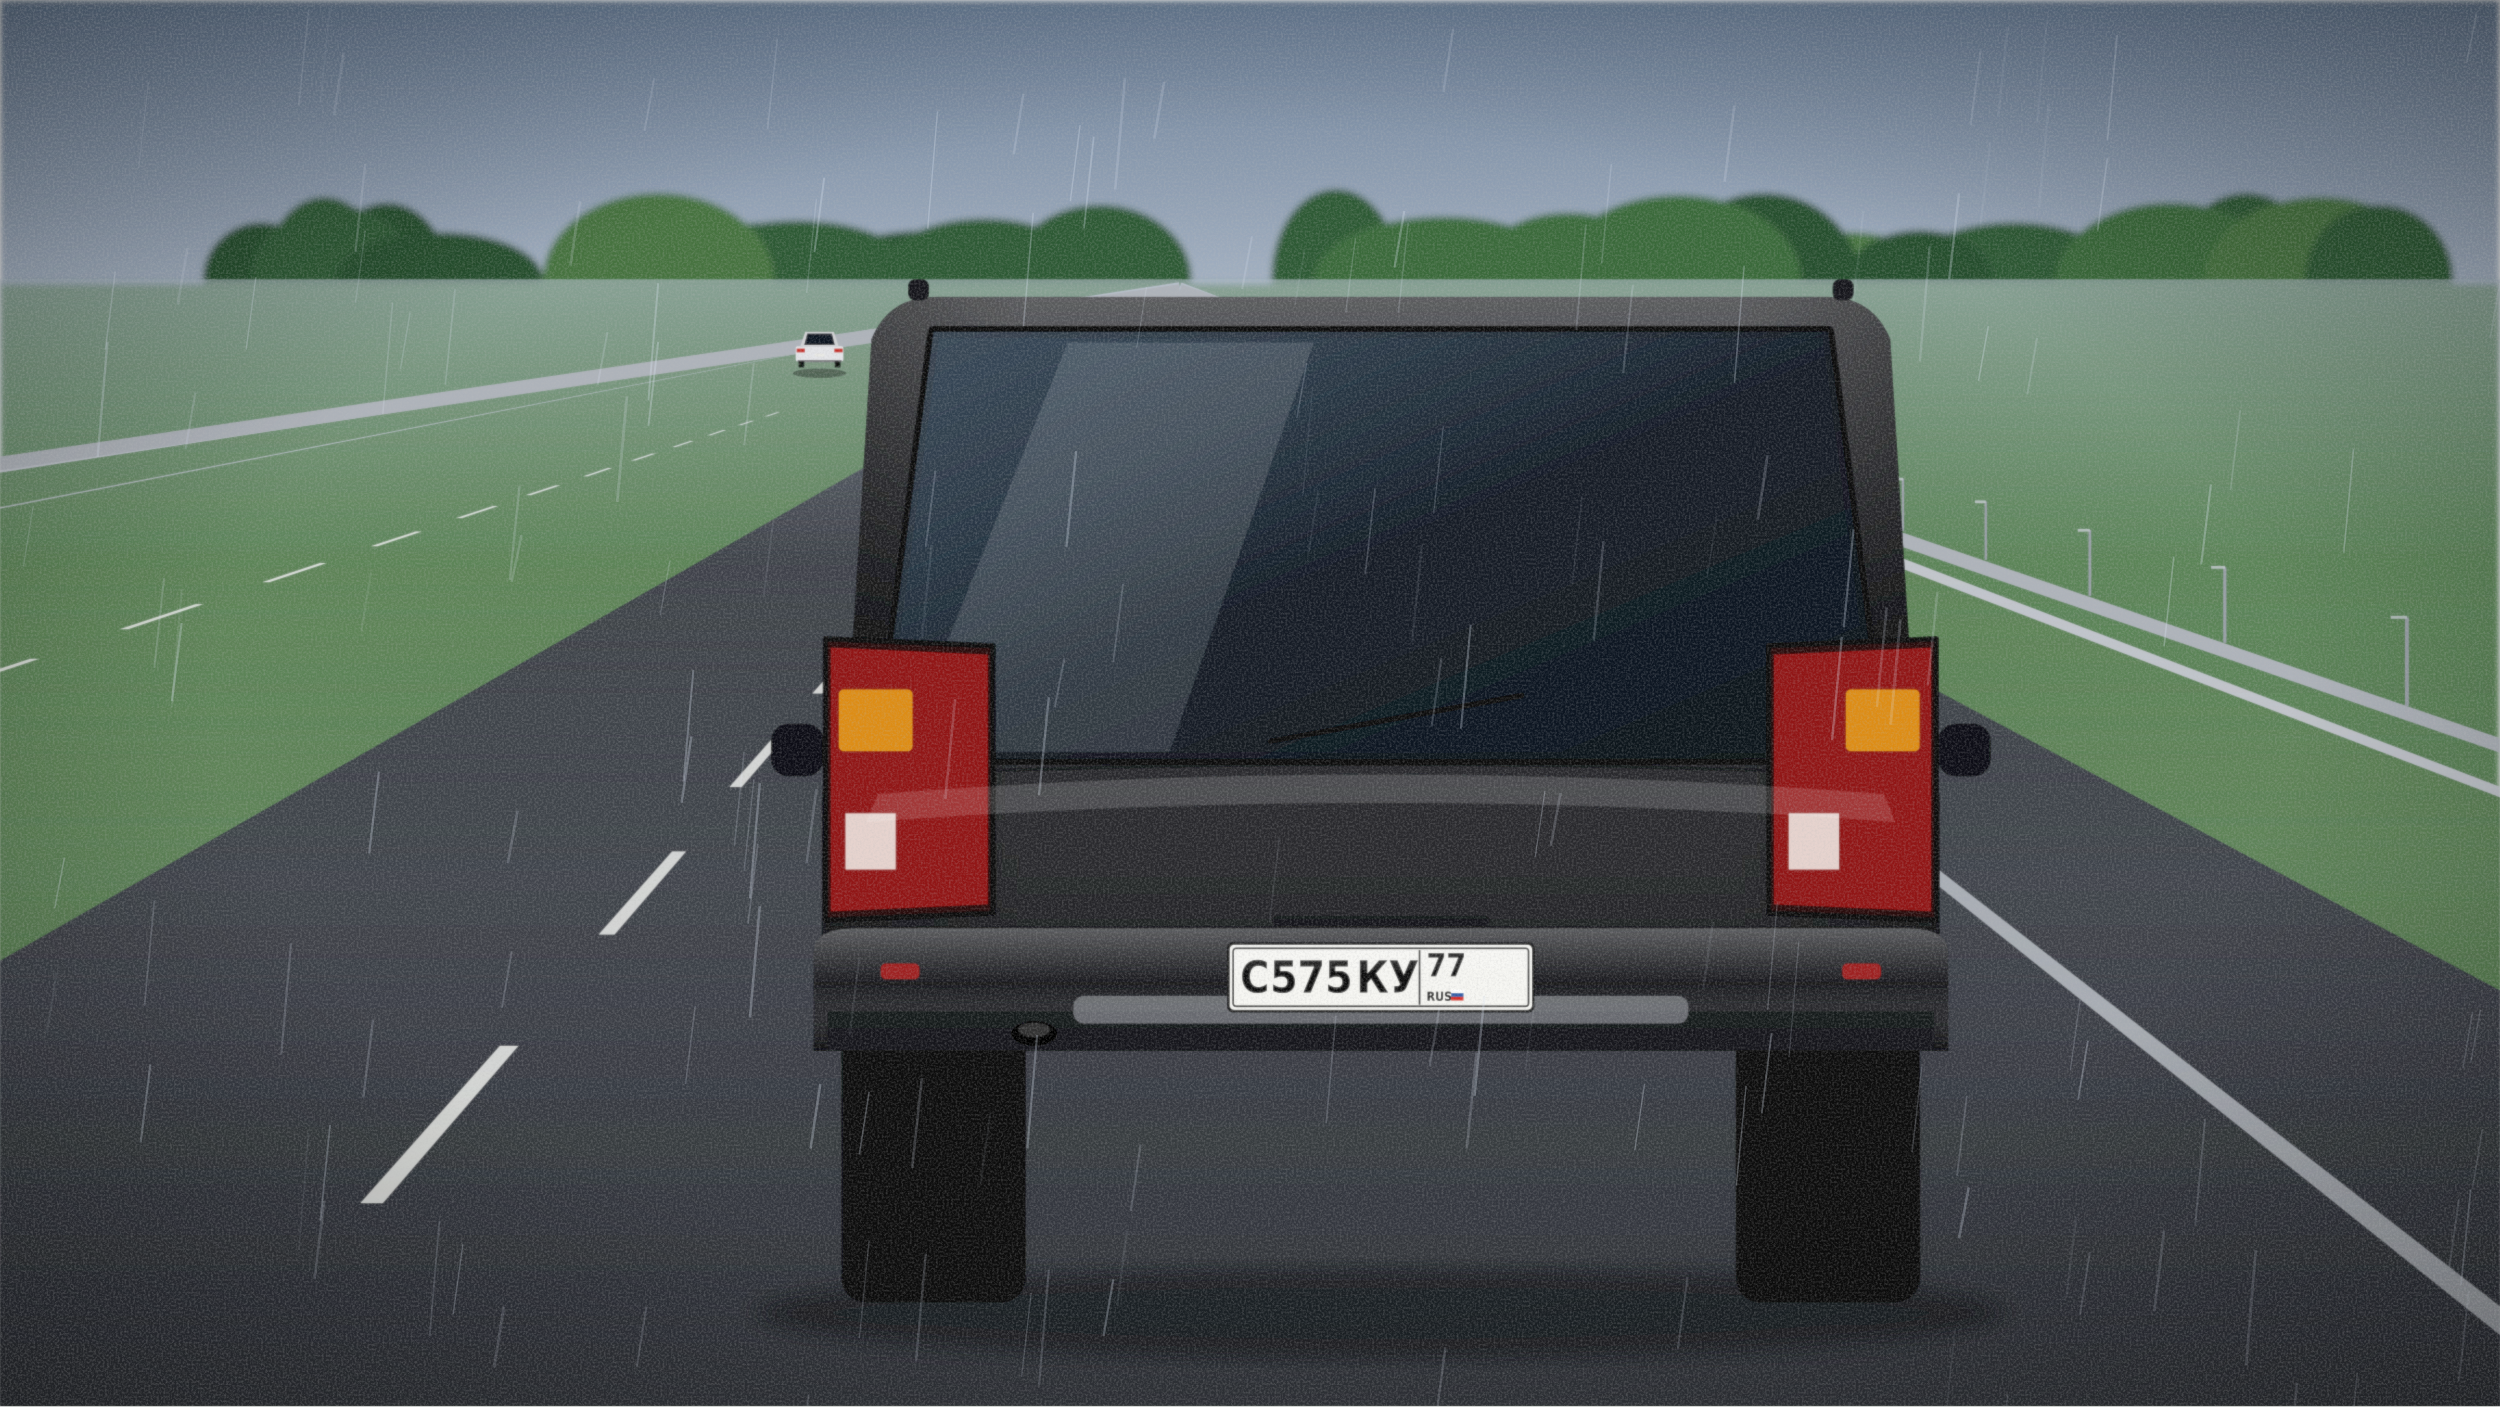
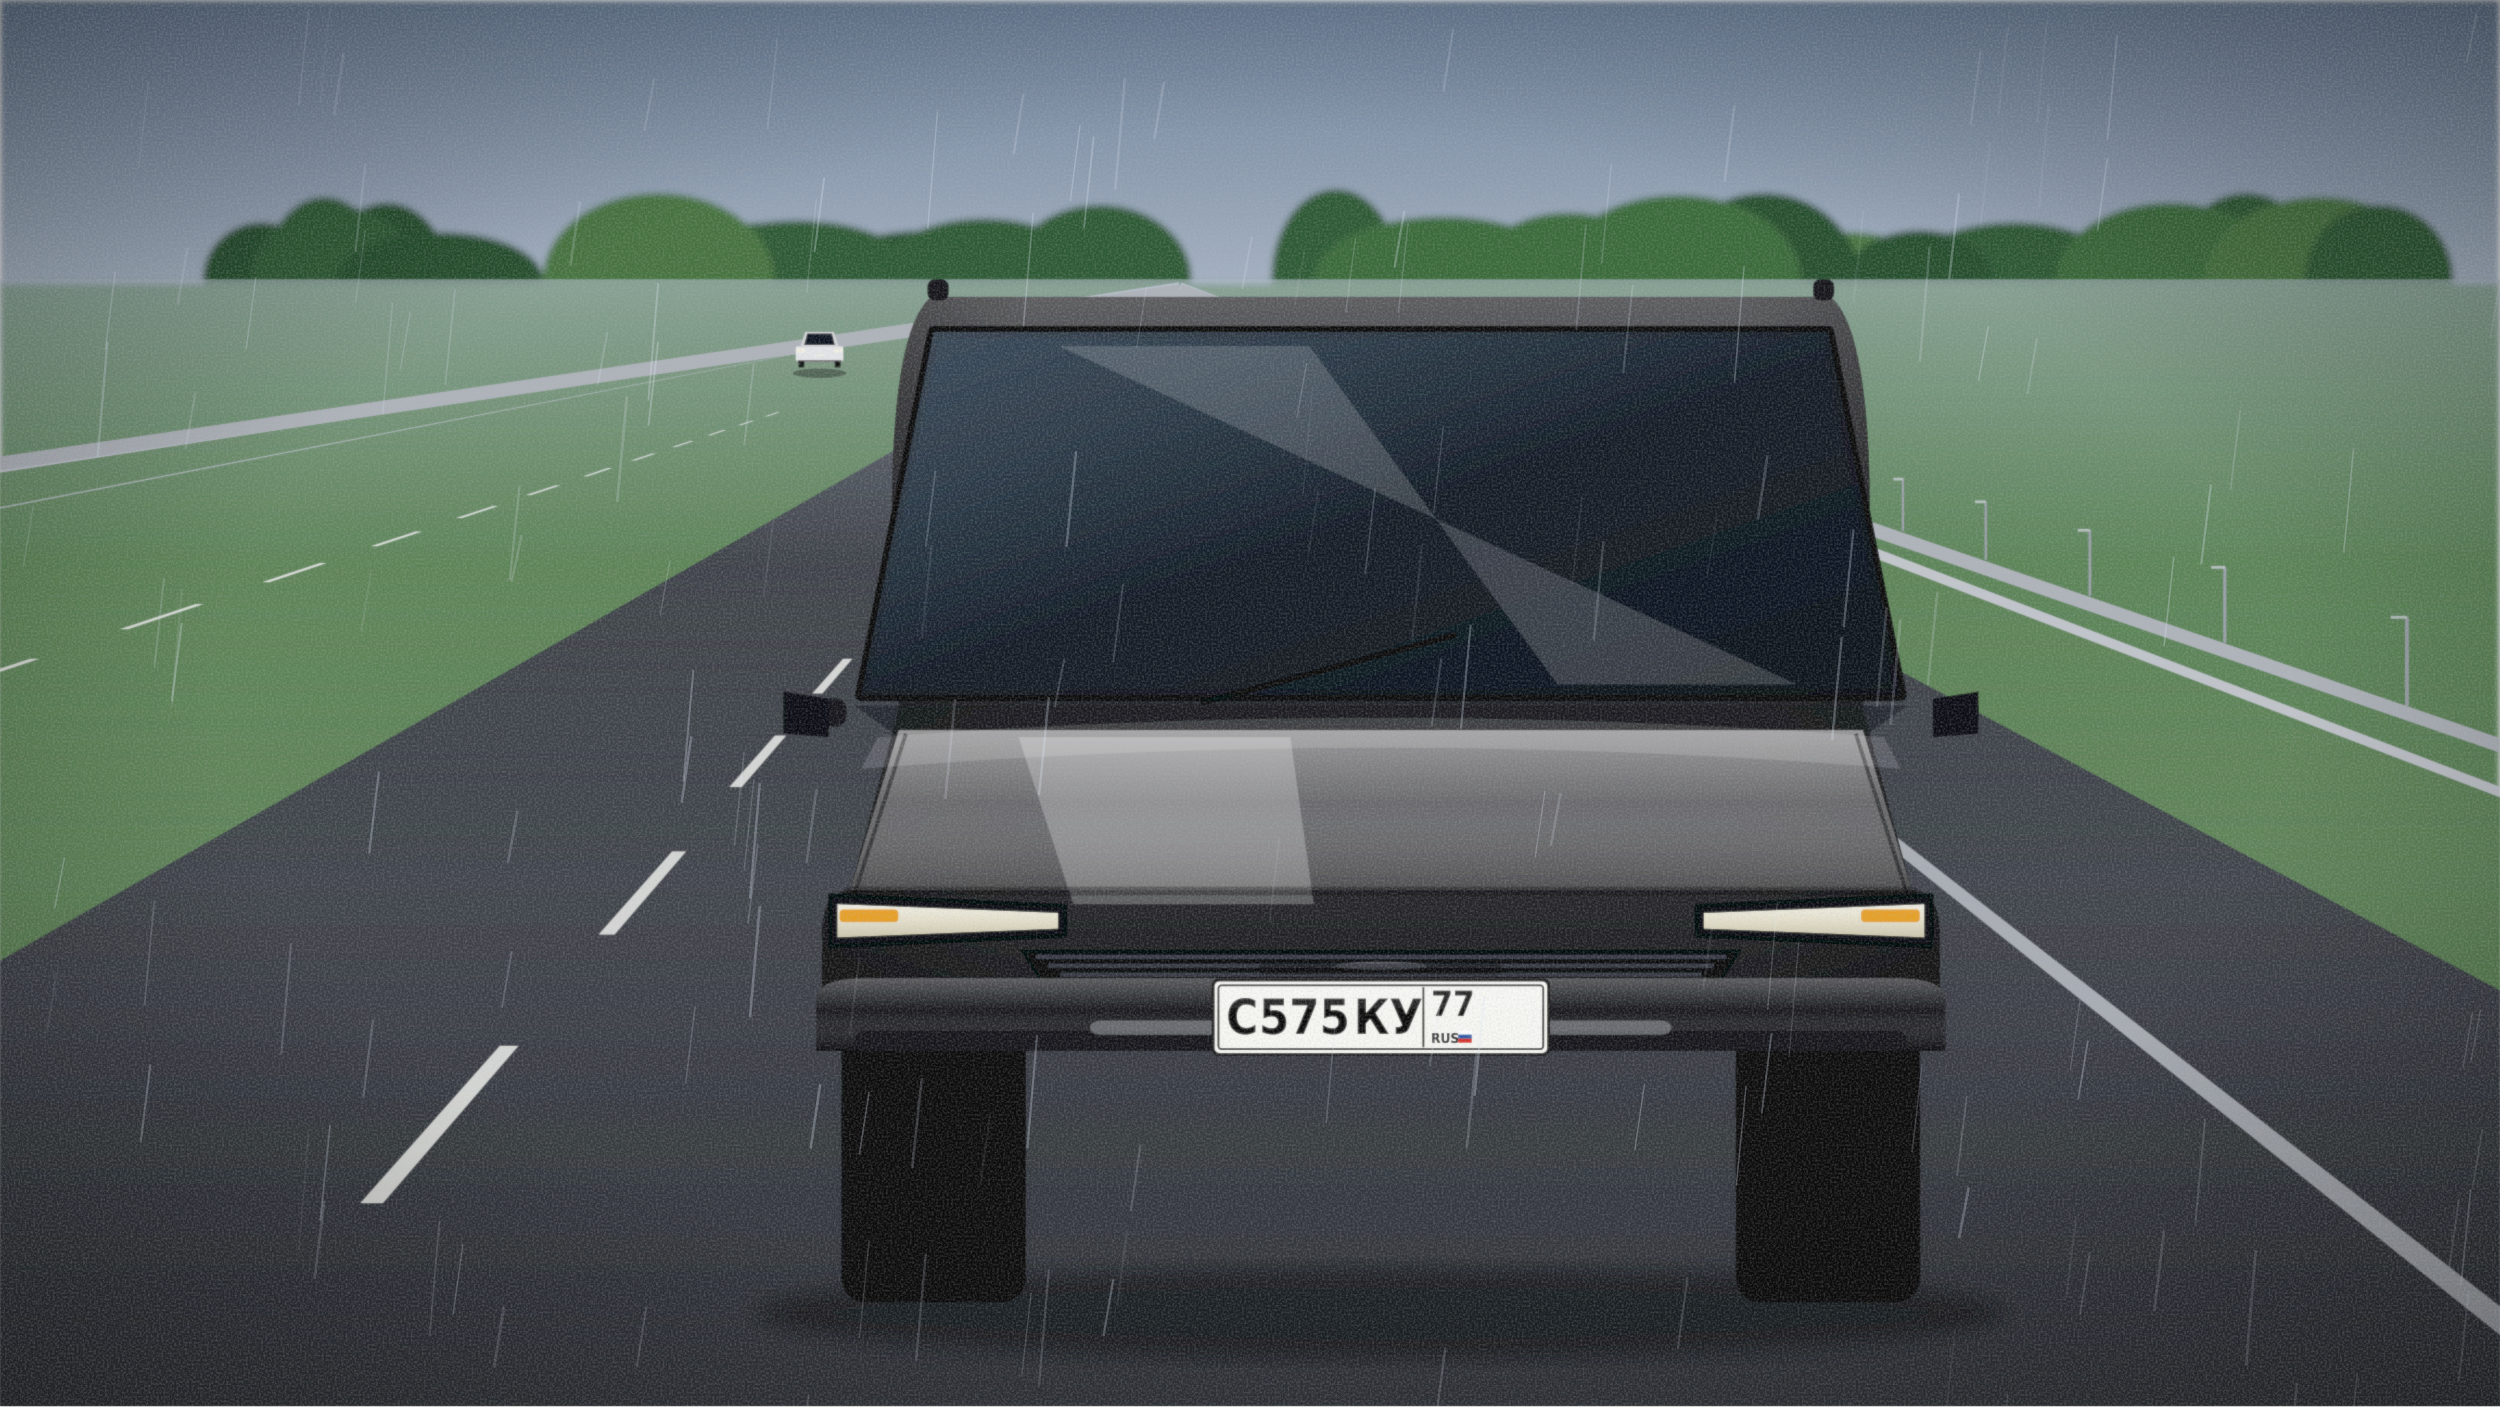
<svg xmlns="http://www.w3.org/2000/svg" viewBox="0 0 1280 720" width="1280" height="720" preserveAspectRatio="xMidYMid slice">
  <defs>
    <linearGradient id="gSky" x1="0" y1="0" x2="0" y2="1">
      <stop offset="0" stop-color="#697d96" />
      <stop offset="1" stop-color="#afbbca" />
    </linearGradient>
    <linearGradient id="gBodyV" x1="0" y1="0" x2="0" y2="1">
      <stop offset="0" stop-color="#fff" stop-opacity=".30" />
      <stop offset=".45" stop-color="#fff" stop-opacity=".02" />
      <stop offset="1" stop-color="#000" stop-opacity=".38" />
    </linearGradient>
    <linearGradient id="gBodyH" x1="0" y1="0" x2="1" y2="0">
      <stop offset="0" stop-color="#000" stop-opacity=".32" />
      <stop offset=".18" stop-color="#000" stop-opacity="0" />
      <stop offset=".82" stop-color="#000" stop-opacity="0" />
      <stop offset="1" stop-color="#000" stop-opacity=".32" />
    </linearGradient>
    <linearGradient id="gGlass" x1="0" y1="0" x2="1" y2="1">
      <stop offset="0" stop-color="#8fb3d4" stop-opacity="0.34" />
      <stop offset=".5" stop-color="#1a2735" stop-opacity=".55" />
      <stop offset="1" stop-color="#0b1119" stop-opacity=".75" />
    </linearGradient>
    <radialGradient id="gGlow">
      <stop offset="0" stop-color="#ff4a3a" stop-opacity=".95" />
      <stop offset=".45" stop-color="#ff3a2a" stop-opacity=".35" />
      <stop offset="1" stop-color="#ff2a1a" stop-opacity="0" />
    </radialGradient>
+     <radialGradient id="gGlowW">
+       <stop offset="0" stop-color="#fff6d8" stop-opacity=".95" />
+       <stop offset=".5" stop-color="#ffe9b0" stop-opacity=".35" />
+       <stop offset="1" stop-color="#ffe4a0" stop-opacity="0" />
+     </radialGradient>
+     <linearGradient id="gLamp" x1="0" y1="0" x2="0" y2="1">
+       <stop offset="0" stop-color="#fffdf2" />
+       <stop offset=".45" stop-color="#f4f0dc" />
+       <stop offset="1" stop-color="#d9d3b8" />
+     </linearGradient>
+     <linearGradient id="gHood" x1="0" y1="0" x2="0" y2="1">
+       <stop offset="0" stop-color="#fff" stop-opacity=".34" />
+       <stop offset=".45" stop-color="#fff" stop-opacity=".04" />
+       <stop offset="1" stop-color="#000" stop-opacity=".22" />
+     </linearGradient>
    <linearGradient id="gRoadFade" x1="0" y1="0" x2="0" y2="1">
      <stop offset="0" stop-color="#afbbca" stop-opacity="0.6" />
      <stop offset=".25" stop-color="#afbbca" stop-opacity="0.1" />
      <stop offset="1" stop-color="#000" stop-opacity="0" />
    </linearGradient>
    <linearGradient id="gWet" x1="0" y1="0" x2="0" y2="1">
      <stop offset="0" stop-color="#cfd8e6" stop-opacity=".0" />
      <stop offset=".5" stop-color="#cfd8e6" stop-opacity=".22" />
      <stop offset="1" stop-color="#cfd8e6" stop-opacity=".05" />
    </linearGradient>
    <linearGradient id="gFog" x1="0" y1="0" x2="0" y2="1">
      <stop offset="0" stop-color="#d7dadd" stop-opacity=".75" />
      <stop offset=".6" stop-color="#d7dadd" stop-opacity=".42" />
      <stop offset="1" stop-color="#d7dadd" stop-opacity=".18" />
    </linearGradient>
    <radialGradient id="gVig" cx=".5" cy=".5" r=".75">
      <stop offset=".55" stop-color="#000" stop-opacity="0" />
      <stop offset="1" stop-color="#000" stop-opacity="0.42" />
    </radialGradient>
    <filter id="fBlur6">
      <feGaussianBlur stdDeviation="6" />
    </filter>
    <filter id="fBlur2" filterUnits="userSpaceOnUse" x="0" y="0" width="1280" height="720">
      <feGaussianBlur stdDeviation="1.6" />
    </filter>
    <filter id="fSoft" filterUnits="userSpaceOnUse" x="0" y="0" width="1280" height="720">
      <feGaussianBlur stdDeviation="0.55" />
    </filter>
    <filter id="fNoise" x="0" y="0" width="100%" height="100%">
      <feTurbulence type="fractalNoise" baseFrequency="0.9" numOctaves="2" seed="43" />
      <feColorMatrix type="matrix" values="0 0 0 0 0.5 0 0 0 0 0.5 0 0 0 0 0.5 1.6 0 0 0 -0.62" />
    </filter>
  </defs>
  <g filter="url(#fSoft)">
    <g filter="url(#fBlur2)">
      <rect x="0" y="0" width="1280" height="177" fill="url(#gSky)" />
      <ellipse cx="1031" cy="143" rx="57" ry="29" fill="#2f5a35" />
      <ellipse cx="684" cy="143" rx="33" ry="46" fill="#2f5a35" />
      <ellipse cx="947" cy="143" rx="44" ry="24" fill="#46733f" />
      <ellipse cx="166" cy="143" rx="31" ry="42" fill="#2f5a35" />
      <ellipse cx="219" cy="143" rx="54" ry="22" fill="#2f5a35" />
      <ellipse cx="134" cy="143" rx="30" ry="29" fill="#27502f" />
      <ellipse cx="396" cy="143" rx="66" ry="29" fill="#3a6a3a" />
      <ellipse cx="886" cy="143" rx="33" ry="24" fill="#46733f" />
      <ellipse cx="478" cy="143" rx="67" ry="25" fill="#27502f" />
      <ellipse cx="903" cy="143" rx="49" ry="44" fill="#27502f" />
      <ellipse cx="504" cy="143" rx="56" ry="31" fill="#2f5a35" />
      <ellipse cx="983" cy="143" rx="38" ry="25" fill="#27502f" />
      <ellipse cx="739" cy="143" rx="66" ry="32" fill="#3a6a3a" />
      <ellipse cx="1150" cy="143" rx="38" ry="44" fill="#2f5a35" />
      <ellipse cx="1160" cy="143" rx="52" ry="30" fill="#2f5a35" />
      <ellipse cx="803" cy="143" rx="49" ry="34" fill="#3a6a3a" />
      <ellipse cx="859" cy="143" rx="63" ry="43" fill="#3a6a3a" />
      <ellipse cx="1111" cy="143" rx="58" ry="39" fill="#3a6a3a" />
      <ellipse cx="563" cy="143" rx="47" ry="38" fill="#2f5a35" />
      <ellipse cx="408" cy="143" rx="63" ry="30" fill="#2f5a35" />
      <ellipse cx="198" cy="143" rx="32" ry="39" fill="#27502f" />
      <ellipse cx="337" cy="143" rx="59" ry="44" fill="#46733f" />
      <ellipse cx="1188" cy="143" rx="59" ry="42" fill="#46733f" />
      <ellipse cx="171" cy="143" rx="42" ry="38" fill="#2f5a35" />
      <ellipse cx="1218" cy="143" rx="38" ry="38" fill="#2f5a35" />
      <ellipse cx="225" cy="143" rx="53" ry="24" fill="#27502f" />
      <rect x="0" y="145" width="1280" height="720" fill="#4e7a45" />
    </g>
    <polygon points="604,147 1680,720 -400,720" fill="#2c2f35" />
    <polygon points="604,147 -3140.1,720 -400,720" fill="#4f7a45" />
    <polygon points="604,147 2102.2,720 1680,720" fill="#4f7a45" />
    <line x1="604" y1="147" x2="-3140.1" y2="720" stroke="#c3c6cb" stroke-width="5" />
    <line x1="604" y1="147" x2="2102.2" y2="720" stroke="#c3c6cb" stroke-width="5" />
    <polygon points="573,149 573.1,149 -2363.5,720 -2383.5,720" fill="#bdc2c8" opacity="0.85" />
    <polygon points="611.5,149 611.7,149 1345.7,720 1325.7,720" fill="#bdc2c8" opacity="0.85" />
    <polygon points="-585.2,535.5 -575.7,535.5 -817.4,616 -828.9,616" fill="#f2f2ee" opacity="0.88" />
    <polygon points="-283.4,435.9 -276.3,435.9 -404.2,478.5 -412.4,478.5" fill="#f2f2ee" opacity="0.88" />
    <polygon points="-103.7,376.6 -98.1,376.6 -177.1,402.9 -183.4,402.9" fill="#f2f2ee" opacity="0.88" />
    <polygon points="15.4,337.3 20.1,337.3 -33.6,355.1 -38.7,355.1" fill="#f2f2ee" opacity="0.88" />
    <polygon points="100.2,309.3 104.2,309.3 65.4,322.2 61.1,322.2" fill="#f2f2ee" opacity="0.88" />
    <polygon points="163.7,288.3 167.2,288.3 137.8,298.1 134.1,298.1" fill="#f2f2ee" opacity="0.88" />
    <polygon points="212.9,272.1 216.1,272.1 193.1,279.7 189.7,279.7" fill="#f2f2ee" opacity="0.88" />
    <polygon points="252.3,259.1 255.1,259.1 236.6,265.2 233.6,265.2" fill="#f2f2ee" opacity="0.88" />
    <polygon points="284.4,248.5 287,248.5 271.8,253.5 269.1,253.5" fill="#f2f2ee" opacity="0.88" />
    <polygon points="311.2,239.6 313.5,239.6 300.8,243.9 298.4,243.9" fill="#f2f2ee" opacity="0.88" />
    <polygon points="333.8,232.2 336,232.2 325.2,235.8 322.9,235.8" fill="#f2f2ee" opacity="0.88" />
    <polygon points="353.2,225.8 355.2,225.8 345.9,228.9 343.9,228.9" fill="#f2f2ee" opacity="0.88" />
    <polygon points="370,220.2 371.9,220.2 363.8,222.9 361.9,222.9" fill="#f2f2ee" opacity="0.88" />
    <polygon points="384.7,215.4 386.4,215.4 379.4,217.7 377.6,217.7" fill="#f2f2ee" opacity="0.88" />
    <polygon points="397.6,211.1 399.3,211.1 393,213.2 391.3,213.2" fill="#f2f2ee" opacity="0.88" />
    <polygon points="255.9,535.5 265.4,535.5 196,616 184.5,616" fill="#f2f2ee" opacity="0.88" />
    <polygon points="344.2,435.9 351.3,435.9 314.6,478.5 306.5,478.5" fill="#f2f2ee" opacity="0.88" />
    <polygon points="396.8,376.6 402.5,376.6 379.8,402.9 373.5,402.9" fill="#f2f2ee" opacity="0.88" />
    <polygon points="431.7,337.3 436.4,337.3 421,355.1 415.9,355.1" fill="#f2f2ee" opacity="0.88" />
    <polygon points="456.5,309.3 460.6,309.3 449.4,322.2 445.1,322.2" fill="#f2f2ee" opacity="0.88" />
    <polygon points="475.1,288.3 478.6,288.3 470.2,298.1 466.4,298.1" fill="#f2f2ee" opacity="0.88" />
    <polygon points="489.5,272.1 492.6,272.1 486.1,279.7 482.7,279.7" fill="#f2f2ee" opacity="0.88" />
    <polygon points="501,259.1 503.9,259.1 498.5,265.2 495.6,265.2" fill="#f2f2ee" opacity="0.88" />
    <polygon points="510.4,248.5 513,248.5 508.6,253.5 506,253.5" fill="#f2f2ee" opacity="0.88" />
    <polygon points="518.3,239.6 520.6,239.6 517,243.9 514.5,243.9" fill="#f2f2ee" opacity="0.88" />
    <polygon points="524.9,232.2 527.1,232.2 524,235.8 521.7,235.8" fill="#f2f2ee" opacity="0.88" />
    <polygon points="530.6,225.8 532.6,225.8 529.9,228.9 527.8,228.9" fill="#f2f2ee" opacity="0.88" />
    <polygon points="535.5,220.2 537.4,220.2 535.1,222.9 533.1,222.9" fill="#f2f2ee" opacity="0.88" />
    <polygon points="539.8,215.4 541.5,215.4 539.5,217.7 537.7,217.7" fill="#f2f2ee" opacity="0.88" />
    <polygon points="543.6,211.1 545.2,211.1 543.4,213.2 541.7,213.2" fill="#f2f2ee" opacity="0.88" />
    <rect x="0" y="143" width="1280" height="577" fill="url(#gRoadFade)" />
    <rect x="0" y="183" width="1280" height="537" fill="url(#gWet)" opacity="0.5" />
    <rect x="1231.4" y="316.1" width="1.9" height="45.5" fill="#9aa0a8" />
    <rect x="1224.1" y="315.3" width="8.3" height="1.5" fill="#c9ced4" opacity="0.8" />
    <rect x="1138.3" y="290.4" width="1.6" height="38.7" fill="#9aa0a8" />
    <rect x="1132.1" y="289.8" width="7.1" height="1.4" fill="#c9ced4" opacity="0.8" />
    <rect x="1069.3" y="271.4" width="1.4" height="33.7" fill="#9aa0a8" />
    <rect x="1063.8" y="270.8" width="6.2" height="1.4" fill="#c9ced4" opacity="0.8" />
    <rect x="1016.1" y="256.7" width="1.2" height="29.9" fill="#9aa0a8" />
    <rect x="1011.2" y="256.2" width="5.5" height="1.4" fill="#c9ced4" opacity="0.8" />
    <rect x="973.7" y="245" width="1.2" height="26.8" fill="#9aa0a8" />
    <rect x="969.4" y="244.6" width="4.9" height="1.4" fill="#c9ced4" opacity="0.8" />
    <rect x="939.3" y="235.5" width="1.2" height="24.3" fill="#9aa0a8" />
    <rect x="935.4" y="235.1" width="4.5" height="1.4" fill="#c9ced4" opacity="0.8" />
    <line x1="604" y1="149" x2="-3300.8" y2="720" stroke="#aeb3ba" stroke-width="7" />
    <line x1="604" y1="149" x2="2263" y2="720" stroke="#aeb3ba" stroke-width="7" />
    <g transform="translate(499.1 196.9)">
      <ellipse cx="0" cy="3" rx="23.3" ry="2.7" fill="#000" opacity=".33" />
      <rect x="-20.8" y="-20.9" width="41.6" height="15" rx="1.6" fill="#1f3f7a" />
      <path d="M -16.6 -20.9 L -12.5 -35.5 L 12.5 -35.5 L 16.6 -20.9 Z" fill="#1d3a70" />
      <path d="M -13.3 -22.4 L -10.8 -33.7 L 10.8 -33.7 L 13.3 -22.4 Z" fill="#0f1620" />
-       <rect x="-20" y="-18.7" width="7.1" height="3.7" fill="#c4261f" />
-       <rect x="12.9" y="-18.7" width="7.1" height="3.7" fill="#c4261f" />
+       <rect x="-20" y="-18.7" width="7.1" height="3.7" fill="#f2f0e2" opacity=".95" />
+       <rect x="12.9" y="-18.7" width="7.1" height="3.7" fill="#f2f0e2" opacity=".95" />
      <rect x="-19.1" y="-7.5" width="38.3" height="2.2" fill="#112343" />
      <rect x="-4.2" y="-13.5" width="8.3" height="2.6" fill="#e9e9e4" />
      <rect x="-18.3" y="-6" width="5" height="6" fill="#0d0d0d" />
      <rect x="13.3" y="-6" width="5" height="6" fill="#0d0d0d" />
    </g>
    <g transform="translate(419.6 188.1)">
      <ellipse cx="0" cy="3" rx="13.7" ry="2.4" fill="#000" opacity=".33" />
      <rect x="-12.2" y="-10.8" width="24.4" height="7.7" rx="1" fill="#e4e5e8" />
      <path d="M -9.8 -10.8 L -7.3 -18.2 L 7.3 -18.2 L 9.8 -10.8 Z" fill="#d2d3d5" />
      <path d="M -7.8 -11.5 L -6.3 -17.3 L 6.3 -17.3 L 7.8 -11.5 Z" fill="#0f1620" />
-       <rect x="-11.7" y="-9.6" width="4.2" height="1.9" fill="#c4261f" />
-       <rect x="7.6" y="-9.6" width="4.2" height="1.9" fill="#c4261f" />
+       <rect x="-11.7" y="-9.6" width="4.2" height="1.9" fill="#f2f0e2" opacity=".95" />
+       <rect x="7.6" y="-9.6" width="4.2" height="1.9" fill="#f2f0e2" opacity=".95" />
      <rect x="-11.2" y="-3.8" width="22.5" height="1.2" fill="#7d7e80" />
      <rect x="-2.4" y="-6.9" width="4.9" height="1.3" fill="#e9e9e4" />
      <rect x="-10.7" y="-3.1" width="2.9" height="3.1" fill="#0d0d0d" />
      <rect x="7.8" y="-3.1" width="2.9" height="3.1" fill="#0d0d0d" />
    </g>
    <g transform="translate(707 666.8) scale(0.9)">
      <ellipse cx="0" cy="6" rx="356.2" ry="26" fill="#000" opacity="0.38" filter="url(#fBlur6)" />
      <rect x="-306.9" y="-165" width="104.9" height="165" rx="14" fill="#0d0d0d" />
      <rect x="-300.9" y="-159" width="92.9" height="10" rx="5" fill="#242424" opacity=".7" />
      <rect x="201.9" y="-165" width="104.9" height="165" rx="14" fill="#0d0d0d" />
      <rect x="207.9" y="-159" width="92.9" height="10" rx="5" fill="#242424" opacity=".7" />
-       <path d="M -318 -143 L -318 -283.2 Q -318 -303.2 -304 -321.2 L -289.8 -548 Q -279.8 -572 -253.8 -572 L 253.8 -572 Q 279.8 -572 289.8 -548 L 304 -321.2 Q 318 -303.2 318 -283.2 L 318 -143 Z" fill="#15161A" />
-       <path d="M -318 -143 L -318 -283.2 Q -318 -303.2 -304 -321.2 L -289.8 -548 Q -279.8 -572 -253.8 -572 L 253.8 -572 Q 279.8 -572 289.8 -548 L 304 -321.2 Q 318 -303.2 318 -283.2 L 318 -143 Z" fill="url(#gBodyV)" />
-       <path d="M -318 -143 L -318 -283.2 Q -318 -303.2 -304 -321.2 L -289.8 -548 Q -279.8 -572 -253.8 -572 L 253.8 -572 Q 279.8 -572 289.8 -548 L 304 -321.2 Q 318 -303.2 318 -283.2 L 318 -143 Z" fill="url(#gBodyH)" />
-       <path d="M -286.2 -309.2 L -254.4 -552 L 254.4 -552 L 286.2 -309.2 Z" fill="#0c1218" stroke="#0c0d0f" stroke-width="7" stroke-linejoin="round" />
-       <path d="M -286.2 -309.2 L -254.4 -552 L 254.4 -552 L 286.2 -309.2 Z" fill="url(#gGlass)" />
-       <path d="M -178.1 -546 L -38.2 -546 L -120.2 -313.2 L -271.9 -313.2 Z" fill="#fff" opacity="0.13" />
-       <path d="M -63 -319.2 L 80.1 -345.2" stroke="#05080b" stroke-width="3.2" stroke-linecap="round" opacity=".75" />
-       <rect x="-347" y="-329.2" width="30" height="30" rx="10" fill="#101114" />
-       <rect x="-342" y="-323.2" width="20" height="18" rx="7" fill="#0b0e12" opacity=".8" />
-       <rect x="317" y="-329.2" width="30" height="30" rx="10" fill="#101114" />
-       <rect x="322" y="-323.2" width="20" height="18" rx="7" fill="#0b0e12" opacity=".8" />
-       <path d="M -305.3 -299.2 Q 0 -313.2 305.3 -299.2 L 314.8 -212.8 L -314.8 -212.8 Z" fill="none" stroke="#0c0d0f" stroke-width="2" opacity=".55" />
-       <rect x="-269" y="-582" width="12" height="12" rx="4" fill="#15171a" />
-       <rect x="257" y="-582" width="12" height="12" rx="4" fill="#15171a" />
-       <path d="M -316 -377.5 L -220.6 -373.5 L -220.6 -221.4 L -316 -217.4 Z" fill="#2a0707" stroke="#0a0a0a" stroke-width="3" stroke-linejoin="round" />
-       <path d="M -313 -372.5 L -223.6 -368.5 L -223.6 -226.4 L -313 -222.4 Z" fill="#9c1414" opacity="0.9" stroke-linejoin="round" />
-       <rect x="-308.4" y="-348.7" width="42" height="35.2" rx="3" fill="#e69a1a" opacity=".9" />
-       <rect x="-304.6" y="-278.2" width="28.6" height="32" fill="#f4f4ee" opacity=".85" />
-       <path d="M 316 -377.5 L 220.6 -373.5 L 220.6 -221.4 L 316 -217.4 Z" fill="#2a0707" stroke="#0a0a0a" stroke-width="3" stroke-linejoin="round" />
-       <path d="M 313 -372.5 L 223.6 -368.5 L 223.6 -226.4 L 313 -222.4 Z" fill="#9c1414" opacity="0.9" stroke-linejoin="round" />
-       <rect x="264.5" y="-348.7" width="42" height="35.2" rx="3" fill="#e69a1a" opacity=".9" />
-       <rect x="232" y="-278.2" width="28.6" height="32" fill="#f4f4ee" opacity=".85" />
-       <path d="M -322.8 -143 L -322.8 -198.8 Q -322.8 -212.8 -298.9 -212.8 L 298.9 -212.8 Q 322.8 -212.8 322.8 -198.8 L 322.8 -143 Z" fill="#15161A" />
-       <path d="M -322.8 -143 L -322.8 -198.8 Q -322.8 -212.8 -298.9 -212.8 L 298.9 -212.8 Q 322.8 -212.8 322.8 -198.8 L 322.8 -143 Z" fill="url(#gBodyV)" />
-       <path d="M -314.8 -143 L -314.8 -165.4 L 314.8 -165.4 L 314.8 -143 Z" fill="#17181b" opacity=".88" />
-       <rect x="-174.9" y="-174.3" width="349.8" height="15.7" rx="6" fill="#8a8d92" opacity=".7" />
-       <rect x="-284.5" y="-192.8" width="22" height="9" rx="3" fill="#b3201f" opacity=".85" />
-       <rect x="262.5" y="-192.8" width="22" height="9" rx="3" fill="#b3201f" opacity=".85" />
-       <ellipse cx="-197.2" cy="-153" rx="13" ry="7" fill="#050505" />
-       <ellipse cx="-197.2" cy="-155" rx="9" ry="4" fill="#5b5b5b" opacity=".5" />
-       <g transform="translate(0 -184.9)">
+       <path d="M -318 -143 L -318 -208.5 Q -318 -234.5 -302 -234.5 L -274.2 -337.5 Q -287.8 -546 -255.8 -572 L 255.8 -572 Q 287.8 -546 274.2 -337.5 L 302 -234.5 Q 318 -234.5 318 -208.5 L 318 -143 Z" fill="#15161A" />
+       <path d="M -318 -143 L -318 -208.5 Q -318 -234.5 -302 -234.5 L -274.2 -337.5 Q -287.8 -546 -255.8 -572 L 255.8 -572 Q 287.8 -546 274.2 -337.5 L 302 -234.5 Q 318 -234.5 318 -208.5 L 318 -143 Z" fill="url(#gBodyV)" />
+       <path d="M -318 -143 L -318 -208.5 Q -318 -234.5 -302 -234.5 L -274.2 -337.5 Q -287.8 -546 -255.8 -572 L 255.8 -572 Q 287.8 -546 274.2 -337.5 L 302 -234.5 Q 318 -234.5 318 -208.5 L 318 -143 Z" fill="url(#gBodyH)" />
+       <path d="M -295.7 -345.5 L -254.4 -552 L 254.4 -552 L 295.7 -345.5 Z" fill="#0c1218" stroke="#0c0d0f" stroke-width="7" stroke-linejoin="round" />
+       <path d="M -295.7 -345.5 L -254.4 -552 L 254.4 -552 L 295.7 -345.5 Z" fill="url(#gGlass)" />
+       <path d="M -183.2 -544 L -40.7 -544 L 100.6 -351.5 L 236.6 -351.5 Z" fill="#fff" opacity="0.17" />
+       <path d="M -100.6 -341.5 L 41.4 -379.5" stroke="#05080b" stroke-width="3.4" stroke-linecap="round" opacity=".8" />
+       <path d="M -299.7 -339.5 L 299.7 -339.5 L 274.2 -321.5 L -274.2 -321.5 Z" fill="#14161a" opacity=".55" />
+       <path d="M -274.2 -325.5 L -302 -234.5 L 302 -234.5 L 274.2 -325.5 Z" fill="#6e6f71" opacity=".85" />
+       <path d="M -274.2 -325.5 L -302 -234.5 L 302 -234.5 L 274.2 -325.5 Z" fill="url(#gHood)" />
+       <path d="M -206.1 -321.5 L -174.9 -226.5 L -38.2 -226.5 L -51.5 -321.5 Z" fill="#fff" opacity="0.26" />
+       <line x1="-300" y1="-230.5" x2="-270.2" y2="-323.5" stroke="#0c0d0f" stroke-width="2.2" opacity=".5" />
+       <line x1="300" y1="-230.5" x2="270.2" y2="-323.5" stroke="#0c0d0f" stroke-width="2.2" opacity=".5" />
+       <rect x="-305.3" y="-236.5" width="610.6" height="5" rx="2" fill="#000" opacity=".28" />
+       <path d="M -314 -343.5 L -340 -347.5 L -340 -323.5 L -314 -321.5 Z" fill="#101114" />
+       <rect x="-322" y="-343.5" width="18" height="16" rx="6" fill="#0b0e12" opacity=".85" />
+       <path d="M 314 -343.5 L 340 -347.5 L 340 -323.5 L 314 -321.5 Z" fill="#101114" />
+       <rect x="322" y="-343.5" width="18" height="16" rx="6" fill="#0b0e12" opacity=".85" />
+       <rect x="-257.9" y="-582" width="12" height="12" rx="4" fill="#15171a" />
+       <rect x="245.9" y="-582" width="12" height="12" rx="4" fill="#15171a" />
+       <path d="M -313.2 -231.5 L -179.7 -225.5 L -179.7 -208.6 L -313.2 -202.6 Z" fill="#0e1014" stroke="#05070a" stroke-width="2.5" stroke-linejoin="round" />
+       <path d="M -309.2 -226.5 L -183.7 -221.5 L -183.7 -212.6 L -309.2 -207.6 Z" fill="url(#gLamp)" opacity="0.93" stroke-linejoin="round" />
+       <rect x="-307.9" y="-223.5" width="33.4" height="7.2" rx="2" fill="#e69a1a" opacity=".92" />
+       <path d="M 313.2 -231.5 L 179.7 -225.5 L 179.7 -208.6 L 313.2 -202.6 Z" fill="#0e1014" stroke="#05070a" stroke-width="2.5" stroke-linejoin="round" />
+       <path d="M 309.2 -226.5 L 183.7 -221.5 L 183.7 -212.6 L 309.2 -207.6 Z" fill="url(#gLamp)" opacity="0.93" stroke-linejoin="round" />
+       <rect x="273.2" y="-223.5" width="33.4" height="7.2" rx="2" fill="#e69a1a" opacity=".92" />
+       <path d="M -203.5 -199.6 L 203.5 -199.6 L 193.3 -183.4 L -193.3 -183.4 Z" fill="#0b0d11" stroke="#05070a" stroke-width="2" />
+       <line x1="-196.4" y1="-196.5" x2="196.4" y2="-196.5" stroke="#454b55" stroke-width="2.4" opacity=".75" />
+       <line x1="-189.3" y1="-191.5" x2="189.3" y2="-191.5" stroke="#454b55" stroke-width="2.4" opacity=".75" />
+       <line x1="-182.2" y1="-186.4" x2="182.2" y2="-186.4" stroke="#454b55" stroke-width="2.4" opacity=".75" />
+       <ellipse cx="0" cy="-191.5" rx="26.5" ry="2.3" fill="#9aa3ae" opacity=".5" />
+       <path d="M -321.2 -143 L -321.2 -172.4 Q -321.2 -184.4 -292.6 -184.4 L 292.6 -184.4 Q 321.2 -184.4 321.2 -172.4 L 321.2 -143 Z" fill="#15161A" />
+       <path d="M -321.2 -143 L -321.2 -172.4 Q -321.2 -184.4 -292.6 -184.4 L 292.6 -184.4 Q 321.2 -184.4 321.2 -172.4 L 321.2 -143 Z" fill="url(#gBodyV)" />
+       <rect x="-298.9" y="-154.5" width="597.8" height="11.5" rx="5" fill="#15171b" opacity=".9" />
+       <rect x="-165.4" y="-160.3" width="330.7" height="8.1" rx="6" fill="#8a8d92" opacity=".65" />
+       <g transform="translate(0 -162.2) scale(1.1)">
        <g>
          <rect x="-87.5" y="-20" width="175" height="40" rx="3.5" fill="#1b1b1b" />
          <rect x="-86" y="-18.5" width="172" height="37" rx="2.6" fill="#f6f6f2" />
          <rect x="-84" y="-16.5" width="168" height="33" rx="1.6" fill="none" stroke="#0a0a0a" stroke-width="0.9" />
          <text x="-80" y="8.6" font-size="25" font-family="'Arial Narrow','Liberation Sans Narrow','DejaVu Sans Condensed',Arial,sans-serif" font-weight="700" fill="#0a0a0a" textLength="14.5" lengthAdjust="spacingAndGlyphs">С</text>
          <text x="-63" y="8.6" font-size="25" font-family="'Arial Narrow','Liberation Sans Narrow','DejaVu Sans Condensed',Arial,sans-serif" font-weight="700" fill="#0a0a0a" textLength="46" lengthAdjust="spacingAndGlyphs">575</text>
          <text x="-14" y="8.6" font-size="25" font-family="'Arial Narrow','Liberation Sans Narrow','DejaVu Sans Condensed',Arial,sans-serif" font-weight="700" fill="#0a0a0a" textLength="31" lengthAdjust="spacingAndGlyphs">КУ</text>
          <line x1="22" y1="-15.5" x2="22" y2="15.5" stroke="#0a0a0a" stroke-width="0.9" />
          <text x="26" y="-0.6" font-size="18" font-family="'Arial Narrow','Liberation Sans Narrow','DejaVu Sans Condensed',Arial,sans-serif" font-weight="700" fill="#0a0a0a" textLength="20" lengthAdjust="spacingAndGlyphs">77</text>
          <text x="26" y="13.3" font-size="7" font-family="'Arial Narrow','Liberation Sans Narrow','DejaVu Sans Condensed',Arial,sans-serif" font-weight="700" fill="#0a0a0a" textLength="12" lengthAdjust="spacingAndGlyphs">RUS</text>
          <rect x="40" y="6.9" width="7" height="2.1" fill="#fff" />
          <rect x="40" y="9" width="7" height="2.1" fill="#1c57a5" />
          <rect x="40" y="11.1" width="7" height="2.1" fill="#d52b1e" />
          <rect x="-86" y="-18.5" width="172" height="14.1" rx="2.6" fill="#fff" opacity="0.12" />
        </g>
      </g>
-       <rect x="-62" y="-219.9" width="124" height="6" rx="3" fill="#0e0e10" opacity=".5" />
-       <path d="M -286.2 -289.2 Q 0 -311.2 286.2 -289.2 L 292.6 -273.2 Q 0 -295.2 -292.6 -273.2 Z" fill="#fff" opacity="0.16" />
+       <rect x="-69.4" y="-192.8" width="138.7" height="6.3" rx="3" fill="#0e0e10" opacity=".45" />
+       <path d="M -286.2 -321.5 Q 0 -343.5 286.2 -321.5 L 295.7 -303.5 Q 0 -327.5 -295.7 -303.5 Z" fill="#fff" opacity="0.15" />
    </g>
  </g>
  <line x1="756" y1="539" x2="751" y2="588" stroke="#dfe8f5" stroke-width="1.3" opacity="0.2" />
  <line x1="812" y1="115" x2="807" y2="169" stroke="#dfe8f5" stroke-width="0.9" opacity="0.2" />
  <line x1="675" y1="251" x2="670" y2="283" stroke="#dfe8f5" stroke-width="0.9" opacity="0.1" />
  <line x1="760" y1="510" x2="755" y2="561" stroke="#dfe8f5" stroke-width="1.2" opacity="0.3" />
  <line x1="537" y1="650" x2="532" y2="709" stroke="#dfe8f5" stroke-width="1.1" opacity="0.2" />
  <line x1="537" y1="357" x2="532" y2="407" stroke="#dfe8f5" stroke-width="1.2" opacity="0.3" />
  <line x1="396" y1="266" x2="391" y2="305" stroke="#dfe8f5" stroke-width="1" opacity="0.1" />
  <line x1="149" y1="483" x2="144" y2="540" stroke="#dfe8f5" stroke-width="1.1" opacity="0.2" />
  <line x1="169" y1="4" x2="164" y2="53" stroke="#dfe8f5" stroke-width="0.9" opacity="0.1" />
  <line x1="1147" y1="210" x2="1142" y2="251" stroke="#dfe8f5" stroke-width="0.9" opacity="0.2" />
  <line x1="418" y1="404" x2="413" y2="442" stroke="#dfe8f5" stroke-width="1.3" opacity="0.2" />
  <line x1="966" y1="311" x2="961" y2="362" stroke="#dfe8f5" stroke-width="1.3" opacity="0.2" />
  <line x1="76" y1="42" x2="71" y2="86" stroke="#dfe8f5" stroke-width="0.6" opacity="0.2" />
  <line x1="29" y1="498" x2="24" y2="529" stroke="#dfe8f5" stroke-width="1.1" opacity="0.1" />
  <line x1="836" y1="146" x2="831" y2="191" stroke="#dfe8f5" stroke-width="1" opacity="0.2" />
  <line x1="1132" y1="248" x2="1127" y2="289" stroke="#dfe8f5" stroke-width="1.1" opacity="0.3" />
  <line x1="158" y1="580" x2="153" y2="640" stroke="#dfe8f5" stroke-width="0.8" opacity="0.1" />
  <line x1="59" y1="139" x2="54" y2="179" stroke="#dfe8f5" stroke-width="0.8" opacity="0.3" />
  <line x1="1043" y1="173" x2="1038" y2="202" stroke="#dfe8f5" stroke-width="1" opacity="0.2" />
  <line x1="258" y1="669" x2="253" y2="700" stroke="#dfe8f5" stroke-width="1.4" opacity="0.2" />
  <line x1="992" y1="303" x2="987" y2="351" stroke="#dfe8f5" stroke-width="1.2" opacity="0.2" />
  <line x1="1049" y1="53" x2="1044" y2="106" stroke="#dfe8f5" stroke-width="1.3" opacity="0.1" />
  <line x1="704" y1="250" x2="699" y2="294" stroke="#dfe8f5" stroke-width="0.9" opacity="0.2" />
  <line x1="440" y1="490" x2="435" y2="530" stroke="#dfe8f5" stroke-width="1.1" opacity="0.1" />
  <line x1="1108" y1="630" x2="1103" y2="671" stroke="#dfe8f5" stroke-width="1.3" opacity="0.2" />
  <line x1="388" y1="432" x2="383" y2="473" stroke="#dfe8f5" stroke-width="0.9" opacity="0.2" />
  <line x1="1280" y1="145" x2="1275" y2="173" stroke="#dfe8f5" stroke-width="0.9" opacity="0.2" />
  <line x1="921" y1="482" x2="916" y2="541" stroke="#dfe8f5" stroke-width="0.6" opacity="0.2" />
  <line x1="1259" y1="614" x2="1254" y2="649" stroke="#dfe8f5" stroke-width="1" opacity="0.2" />
  <line x1="584" y1="586" x2="579" y2="620" stroke="#dfe8f5" stroke-width="1.1" opacity="0.2" />
  <line x1="1018" y1="167" x2="1013" y2="195" stroke="#dfe8f5" stroke-width="0.8" opacity="0.3" />
  <line x1="225" y1="625" x2="220" y2="684" stroke="#dfe8f5" stroke-width="0.9" opacity="0.2" />
  <line x1="740" y1="690" x2="735" y2="728" stroke="#dfe8f5" stroke-width="1.2" opacity="0.2" />
  <line x1="93" y1="302" x2="88" y2="362" stroke="#dfe8f5" stroke-width="1.2" opacity="0.1" />
  <line x1="744" y1="15" x2="739" y2="47" stroke="#dfe8f5" stroke-width="1.2" opacity="0.2" />
  <line x1="888" y1="54" x2="883" y2="93" stroke="#dfe8f5" stroke-width="1.3" opacity="0.2" />
  <line x1="17" y1="259" x2="12" y2="290" stroke="#dfe8f5" stroke-width="0.7" opacity="0.2" />
  <line x1="474" y1="642" x2="469" y2="697" stroke="#dfe8f5" stroke-width="1.2" opacity="0.2" />
  <line x1="577" y1="630" x2="572" y2="668" stroke="#dfe8f5" stroke-width="1.2" opacity="0.1" />
  <line x1="389" y1="401" x2="384" y2="460" stroke="#dfe8f5" stroke-width="1.2" opacity="0.3" />
  <line x1="1155" y1="640" x2="1150" y2="699" stroke="#dfe8f5" stroke-width="1.4" opacity="0.2" />
  <line x1="1268" y1="7" x2="1263" y2="32" stroke="#dfe8f5" stroke-width="0.9" opacity="0.3" />
  <line x1="799" y1="406" x2="794" y2="433" stroke="#dfe8f5" stroke-width="1.3" opacity="0.2" />
  <line x1="943" y1="326" x2="938" y2="379" stroke="#dfe8f5" stroke-width="1.2" opacity="0.3" />
  <line x1="166" y1="615" x2="161" y2="655" stroke="#dfe8f5" stroke-width="1.3" opacity="0.2" />
  <line x1="176" y1="27" x2="171" y2="59" stroke="#dfe8f5" stroke-width="1.3" opacity="0.2" />
  <line x1="668" y1="128" x2="663" y2="156" stroke="#dfe8f5" stroke-width="0.8" opacity="0.1" />
  <line x1="190" y1="293" x2="185" y2="323" stroke="#dfe8f5" stroke-width="1.1" opacity="0.1" />
  <line x1="655" y1="429" x2="650" y2="472" stroke="#dfe8f5" stroke-width="0.9" opacity="0.1" />
  <line x1="1270" y1="517" x2="1265" y2="544" stroke="#dfe8f5" stroke-width="0.8" opacity="0.2" />
  <line x1="949" y1="271" x2="944" y2="321" stroke="#dfe8f5" stroke-width="1.1" opacity="0.3" />
  <line x1="479" y1="241" x2="474" y2="280" stroke="#dfe8f5" stroke-width="1" opacity="0.2" />
  <line x1="1129" y1="573" x2="1124" y2="627" stroke="#dfe8f5" stroke-width="1" opacity="0.2" />
  <line x1="877" y1="472" x2="872" y2="507" stroke="#dfe8f5" stroke-width="1.2" opacity="0.1" />
  <line x1="55" y1="175" x2="50" y2="234" stroke="#dfe8f5" stroke-width="1.2" opacity="0.3" />
  <line x1="386" y1="399" x2="381" y2="446" stroke="#dfe8f5" stroke-width="0.7" opacity="0.2" />
  <line x1="791" y1="405" x2="786" y2="439" stroke="#dfe8f5" stroke-width="0.6" opacity="0.3" />
  <line x1="1048" y1="10" x2="1043" y2="63" stroke="#dfe8f5" stroke-width="1.1" opacity="0.1" />
  <line x1="825" y1="84" x2="820" y2="135" stroke="#dfe8f5" stroke-width="0.8" opacity="0.2" />
  <line x1="954" y1="108" x2="949" y2="155" stroke="#dfe8f5" stroke-width="1.1" opacity="0.1" />
  <line x1="354" y1="377" x2="349" y2="411" stroke="#dfe8f5" stroke-width="1.2" opacity="0.3" />
  <line x1="1070" y1="641" x2="1065" y2="673" stroke="#dfe8f5" stroke-width="1" opacity="0.2" />
  <line x1="355" y1="343" x2="350" y2="400" stroke="#dfe8f5" stroke-width="1" opacity="0.3" />
  <line x1="418" y1="102" x2="413" y2="150" stroke="#dfe8f5" stroke-width="0.7" opacity="0.2" />
  <line x1="472" y1="552" x2="467" y2="598" stroke="#dfe8f5" stroke-width="1.3" opacity="0.2" />
  <line x1="1266" y1="518" x2="1261" y2="547" stroke="#dfe8f5" stroke-width="0.8" opacity="0.2" />
  <line x1="311" y1="170" x2="306" y2="197" stroke="#dfe8f5" stroke-width="1" opacity="0.2" />
  <line x1="77" y1="545" x2="72" y2="585" stroke="#dfe8f5" stroke-width="1.1" opacity="0.3" />
  <line x1="753" y1="320" x2="748" y2="373" stroke="#dfe8f5" stroke-width="1.1" opacity="0.3" />
  <line x1="507" y1="570" x2="502" y2="606" stroke="#dfe8f5" stroke-width="0.9" opacity="0.1" />
  <line x1="386" y1="186" x2="381" y2="228" stroke="#dfe8f5" stroke-width="1" opacity="0.2" />
  <line x1="893" y1="136" x2="888" y2="196" stroke="#dfe8f5" stroke-width="0.8" opacity="0.3" />
  <line x1="728" y1="279" x2="723" y2="329" stroke="#dfe8f5" stroke-width="1.2" opacity="0.1" />
  <line x1="187" y1="84" x2="182" y2="129" stroke="#dfe8f5" stroke-width="1.2" opacity="0.2" />
  <line x1="131" y1="142" x2="126" y2="179" stroke="#dfe8f5" stroke-width="0.7" opacity="0.3" />
  <line x1="297" y1="103" x2="292" y2="136" stroke="#dfe8f5" stroke-width="1.3" opacity="0.2" />
  <line x1="810" y1="254" x2="805" y2="299" stroke="#dfe8f5" stroke-width="0.8" opacity="0.1" />
  <line x1="596" y1="42" x2="591" y2="71" stroke="#dfe8f5" stroke-width="1.4" opacity="0.2" />
  <line x1="907" y1="529" x2="902" y2="570" stroke="#dfe8f5" stroke-width="0.9" opacity="0.3" />
  <line x1="1205" y1="230" x2="1200" y2="283" stroke="#dfe8f5" stroke-width="0.8" opacity="0.3" />
  <line x1="1007" y1="561" x2="1002" y2="602" stroke="#dfe8f5" stroke-width="0.9" opacity="0.2" />
  <line x1="545" y1="337" x2="540" y2="362" stroke="#dfe8f5" stroke-width="1" opacity="0.2" />
  <line x1="169" y1="576" x2="164" y2="625" stroke="#dfe8f5" stroke-width="0.9" opacity="0.3" />
  <line x1="158" y1="5" x2="153" y2="54" stroke="#dfe8f5" stroke-width="0.8" opacity="0.2" />
  <line x1="1003" y1="99" x2="998" y2="143" stroke="#dfe8f5" stroke-width="1.2" opacity="0.3" />
  <line x1="669" y1="186" x2="664" y2="214" stroke="#dfe8f5" stroke-width="0.8" opacity="0.2" />
  <line x1="721" y1="114" x2="716" y2="160" stroke="#dfe8f5" stroke-width="0.8" opacity="0.2" />
  <line x1="445" y1="635" x2="440" y2="685" stroke="#dfe8f5" stroke-width="0.7" opacity="0.2" />
  <line x1="237" y1="637" x2="232" y2="673" stroke="#dfe8f5" stroke-width="0.7" opacity="0.3" />
  <line x1="905" y1="233" x2="900" y2="266" stroke="#dfe8f5" stroke-width="1.4" opacity="0.2" />
  <line x1="738" y1="337" x2="733" y2="372" stroke="#dfe8f5" stroke-width="1.1" opacity="0.2" />
  <line x1="1014" y1="26" x2="1009" y2="64" stroke="#dfe8f5" stroke-width="1" opacity="0.2" />
  <line x1="1063" y1="623" x2="1058" y2="664" stroke="#dfe8f5" stroke-width="1.2" opacity="0.1" />
  <line x1="551" y1="231" x2="546" y2="280" stroke="#dfe8f5" stroke-width="1.2" opacity="0.3" />
  <line x1="335" y1="40" x2="330" y2="67" stroke="#dfe8f5" stroke-width="1" opacity="0.2" />
  <line x1="988" y1="126" x2="983" y2="185" stroke="#dfe8f5" stroke-width="1.2" opacity="0.2" />
  <line x1="84" y1="296" x2="79" y2="342" stroke="#dfe8f5" stroke-width="1" opacity="0.2" />
  <line x1="191" y1="522" x2="186" y2="562" stroke="#dfe8f5" stroke-width="1.2" opacity="0.2" />
  <line x1="1001" y1="680" x2="996" y2="728" stroke="#dfe8f5" stroke-width="0.8" opacity="0.1" />
  <line x1="694" y1="122" x2="689" y2="160" stroke="#dfe8f5" stroke-width="0.7" opacity="0.2" />
  <line x1="531" y1="530" x2="526" y2="588" stroke="#dfe8f5" stroke-width="1.1" opacity="0.3" />
  <line x1="267" y1="274" x2="262" y2="298" stroke="#dfe8f5" stroke-width="1.2" opacity="0.2" />
  <line x1="445" y1="559" x2="440" y2="591" stroke="#dfe8f5" stroke-width="0.8" opacity="0.3" />
  <line x1="1065" y1="512" x2="1060" y2="548" stroke="#dfe8f5" stroke-width="0.7" opacity="0.2" />
  <line x1="529" y1="109" x2="524" y2="167" stroke="#dfe8f5" stroke-width="0.8" opacity="0.3" />
  <line x1="737" y1="516" x2="732" y2="546" stroke="#dfe8f5" stroke-width="1.1" opacity="0.2" />
  <line x1="1028" y1="714" x2="1023" y2="757" stroke="#dfe8f5" stroke-width="0.7" opacity="0.2" />
  <line x1="398" y1="20" x2="393" y2="66" stroke="#dfe8f5" stroke-width="0.8" opacity="0.2" />
  <line x1="1264" y1="661" x2="1259" y2="707" stroke="#dfe8f5" stroke-width="1" opacity="0.2" />
  <line x1="210" y1="160" x2="205" y2="189" stroke="#dfe8f5" stroke-width="0.8" opacity="0.2" />
  <line x1="879" y1="265" x2="874" y2="296" stroke="#dfe8f5" stroke-width="0.7" opacity="0.1" />
  <line x1="894" y1="556" x2="889" y2="607" stroke="#dfe8f5" stroke-width="0.7" opacity="0.3" />
  <line x1="489" y1="358" x2="484" y2="409" stroke="#dfe8f5" stroke-width="1.3" opacity="0.2" />
  <line x1="984" y1="546" x2="979" y2="590" stroke="#dfe8f5" stroke-width="0.7" opacity="0.2" />
  <line x1="1176" y1="708" x2="1171" y2="763" stroke="#dfe8f5" stroke-width="1.3" opacity="0.2" />
  <line x1="910" y1="462" x2="905" y2="517" stroke="#dfe8f5" stroke-width="0.7" opacity="0.2" />
  <line x1="33" y1="439" x2="28" y2="465" stroke="#dfe8f5" stroke-width="0.8" opacity="0.3" />
  <line x1="864" y1="654" x2="859" y2="691" stroke="#dfe8f5" stroke-width="1" opacity="0.2" />
  <line x1="842" y1="555" x2="837" y2="589" stroke="#dfe8f5" stroke-width="0.7" opacity="0.3" />
  <line x1="201" y1="155" x2="196" y2="212" stroke="#dfe8f5" stroke-width="0.8" opacity="0.2" />
  <line x1="560" y1="70" x2="555" y2="117" stroke="#dfe8f5" stroke-width="0.9" opacity="0.3" />
  <line x1="194" y1="395" x2="189" y2="437" stroke="#dfe8f5" stroke-width="1.1" opacity="0.3" />
  <line x1="422" y1="91" x2="417" y2="129" stroke="#dfe8f5" stroke-width="1" opacity="0.3" />
  <line x1="265" y1="415" x2="260" y2="442" stroke="#dfe8f5" stroke-width="1.4" opacity="0.2" />
  <line x1="1019" y1="73" x2="1014" y2="115" stroke="#dfe8f5" stroke-width="1.1" opacity="0.1" />
  <line x1="739" y1="218" x2="734" y2="263" stroke="#dfe8f5" stroke-width="0.7" opacity="0.2" />
  <line x1="587" y1="147" x2="582" y2="178" stroke="#dfe8f5" stroke-width="0.6" opacity="0.2" />
  <line x1="389" y1="464" x2="384" y2="521" stroke="#dfe8f5" stroke-width="1.3" opacity="0.3" />
  <line x1="343" y1="287" x2="338" y2="315" stroke="#dfe8f5" stroke-width="0.7" opacity="0.2" />
  <line x1="187" y1="118" x2="182" y2="155" stroke="#dfe8f5" stroke-width="0.7" opacity="0.2" />
  <line x1="266" y1="249" x2="261" y2="297" stroke="#dfe8f5" stroke-width="1.2" opacity="0.2" />
  <line x1="331" y1="669" x2="326" y2="700" stroke="#dfe8f5" stroke-width="1" opacity="0.2" />
  <line x1="576" y1="40" x2="571" y2="97" stroke="#dfe8f5" stroke-width="1.3" opacity="0.2" />
  <line x1="337" y1="175" x2="332" y2="218" stroke="#dfe8f5" stroke-width="1" opacity="0.3" />
  <line x1="1113" y1="285" x2="1108" y2="331" stroke="#dfe8f5" stroke-width="0.8" opacity="0.3" />
  <line x1="356" y1="515" x2="351" y2="555" stroke="#dfe8f5" stroke-width="0.8" opacity="0.2" />
  <line x1="641" y1="121" x2="636" y2="148" stroke="#dfe8f5" stroke-width="1" opacity="0.2" />
  <line x1="1207" y1="703" x2="1202" y2="751" stroke="#dfe8f5" stroke-width="0.8" opacity="0.2" />
  <line x1="262" y1="487" x2="257" y2="516" stroke="#dfe8f5" stroke-width="1" opacity="0.2" />
  <line x1="420" y1="555" x2="415" y2="588" stroke="#dfe8f5" stroke-width="1.3" opacity="0.3" />
  <line x1="100" y1="201" x2="95" y2="230" stroke="#dfe8f5" stroke-width="1.1" opacity="0.2" />
  <line x1="672" y1="199" x2="667" y2="254" stroke="#dfe8f5" stroke-width="0.7" opacity="0.1" />
  <line x1="1084" y1="18" x2="1079" y2="72" stroke="#dfe8f5" stroke-width="0.9" opacity="0.3" />
  <line x1="719" y1="108" x2="714" y2="137" stroke="#dfe8f5" stroke-width="1.1" opacity="0.3" />
  <line x1="93" y1="319" x2="88" y2="359" stroke="#dfe8f5" stroke-width="1.1" opacity="0.3" />
  <line x1="947" y1="718" x2="942" y2="753" stroke="#dfe8f5" stroke-width="1.4" opacity="0.1" />
  <line x1="575" y1="299" x2="570" y2="339" stroke="#dfe8f5" stroke-width="0.9" opacity="0.2" />
  <line x1="1008" y1="608" x2="1003" y2="634" stroke="#dfe8f5" stroke-width="1.3" opacity="0.3" />
  <line x1="553" y1="64" x2="548" y2="103" stroke="#dfe8f5" stroke-width="0.7" opacity="0.3" />
  <line x1="337" y1="145" x2="332" y2="205" stroke="#dfe8f5" stroke-width="1" opacity="0.3" />
  <line x1="570" y1="655" x2="565" y2="684" stroke="#dfe8f5" stroke-width="1.1" opacity="0.3" />
  <line x1="684" y1="520" x2="679" y2="575" stroke="#dfe8f5" stroke-width="0.8" opacity="0.2" />
  <line x1="414" y1="714" x2="409" y2="758" stroke="#dfe8f5" stroke-width="1" opacity="0.2" />
  <line x1="1079" y1="81" x2="1074" y2="118" stroke="#dfe8f5" stroke-width="0.9" opacity="0.3" />
  <line x1="96" y1="127" x2="91" y2="156" stroke="#dfe8f5" stroke-width="1.3" opacity="0.2" />
  <line x1="1271" y1="578" x2="1266" y2="608" stroke="#dfe8f5" stroke-width="0.8" opacity="0.2" />
  <line x1="477" y1="279" x2="472" y2="327" stroke="#dfe8f5" stroke-width="1.2" opacity="0.1" />
  <line x1="321" y1="203" x2="316" y2="257" stroke="#dfe8f5" stroke-width="1.4" opacity="0.2" />
  <line x1="1069" y1="533" x2="1064" y2="563" stroke="#dfe8f5" stroke-width="0.9" opacity="0.3" />
  <line x1="1028" y1="14" x2="1023" y2="60" stroke="#dfe8f5" stroke-width="1.3" opacity="0.1" />
  <line x1="79" y1="461" x2="74" y2="515" stroke="#dfe8f5" stroke-width="0.9" opacity="0.2" />
  <line x1="524" y1="48" x2="519" y2="79" stroke="#dfe8f5" stroke-width="1.2" opacity="0.2" />
  <line x1="1265" y1="609" x2="1260" y2="658" stroke="#dfe8f5" stroke-width="0.9" opacity="0.3" />
  <line x1="973" y1="317" x2="968" y2="371" stroke="#dfe8f5" stroke-width="1.4" opacity="0.2" />
  <line x1="233" y1="148" x2="228" y2="197" stroke="#dfe8f5" stroke-width="0.9" opacity="0.2" />
  <line x1="480" y1="57" x2="475" y2="117" stroke="#dfe8f5" stroke-width="0.7" opacity="0.3" />
  <line x1="786" y1="510" x2="781" y2="548" stroke="#dfe8f5" stroke-width="0.8" opacity="0.1" />
  <line x1="381" y1="385" x2="376" y2="433" stroke="#dfe8f5" stroke-width="0.8" opacity="0.2" />
  <line x1="821" y1="277" x2="816" y2="328" stroke="#dfe8f5" stroke-width="1.2" opacity="0.2" />
  <line x1="528" y1="662" x2="523" y2="705" stroke="#dfe8f5" stroke-width="0.7" opacity="0.2" />
  <rect width="1280" height="720" fill="url(#gVig)" />
  <rect width="1280" height="720" filter="url(#fNoise)" opacity="0.32" />
  <rect width="1280" height="720" fill="#000" opacity="0" />
</svg>
